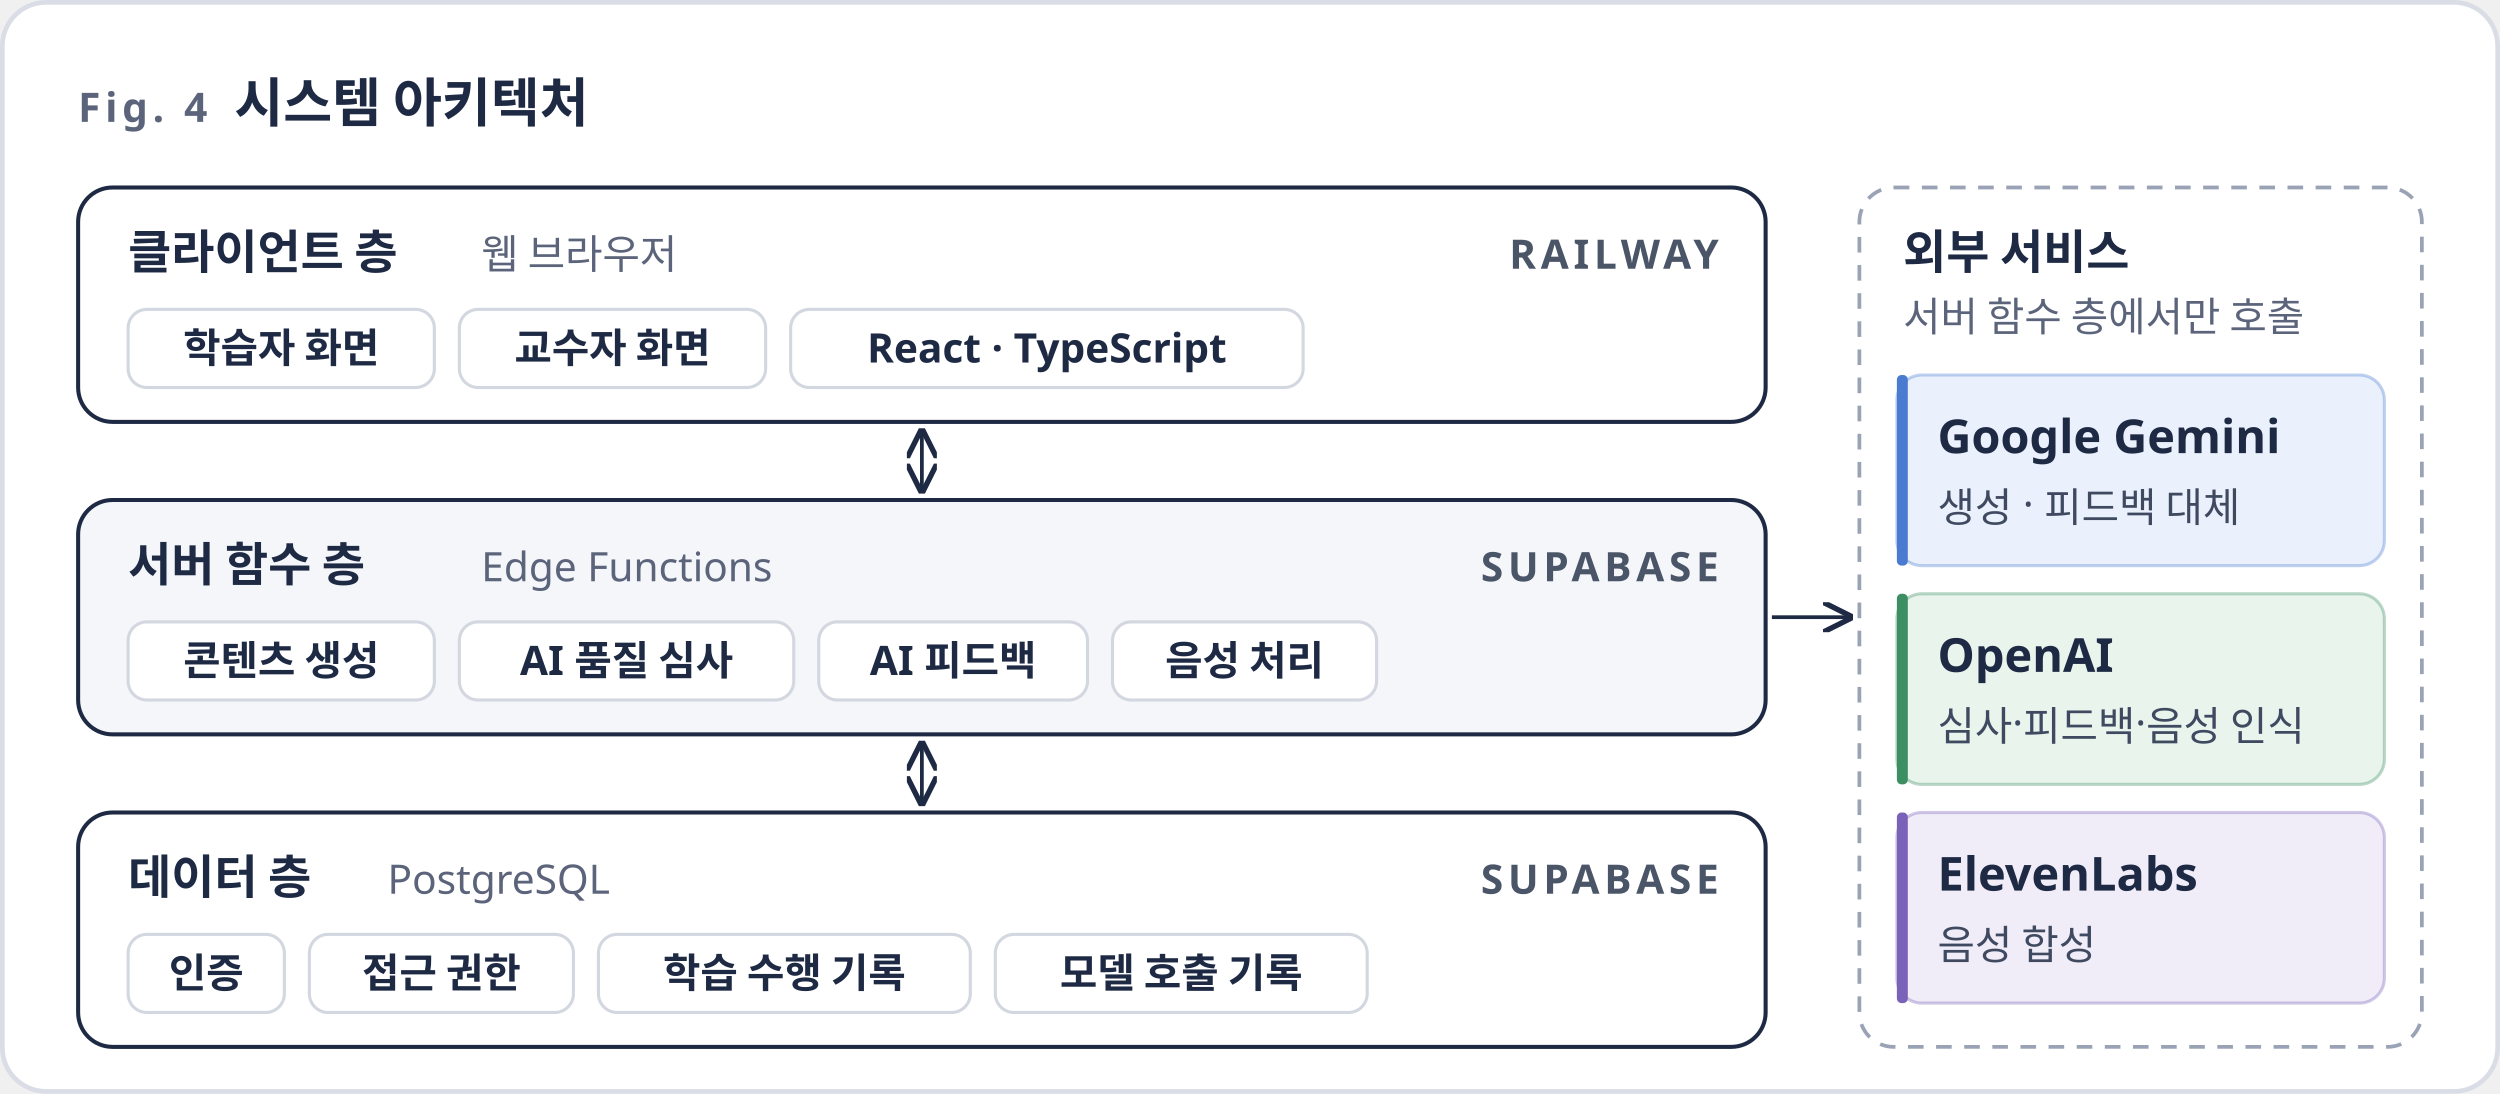
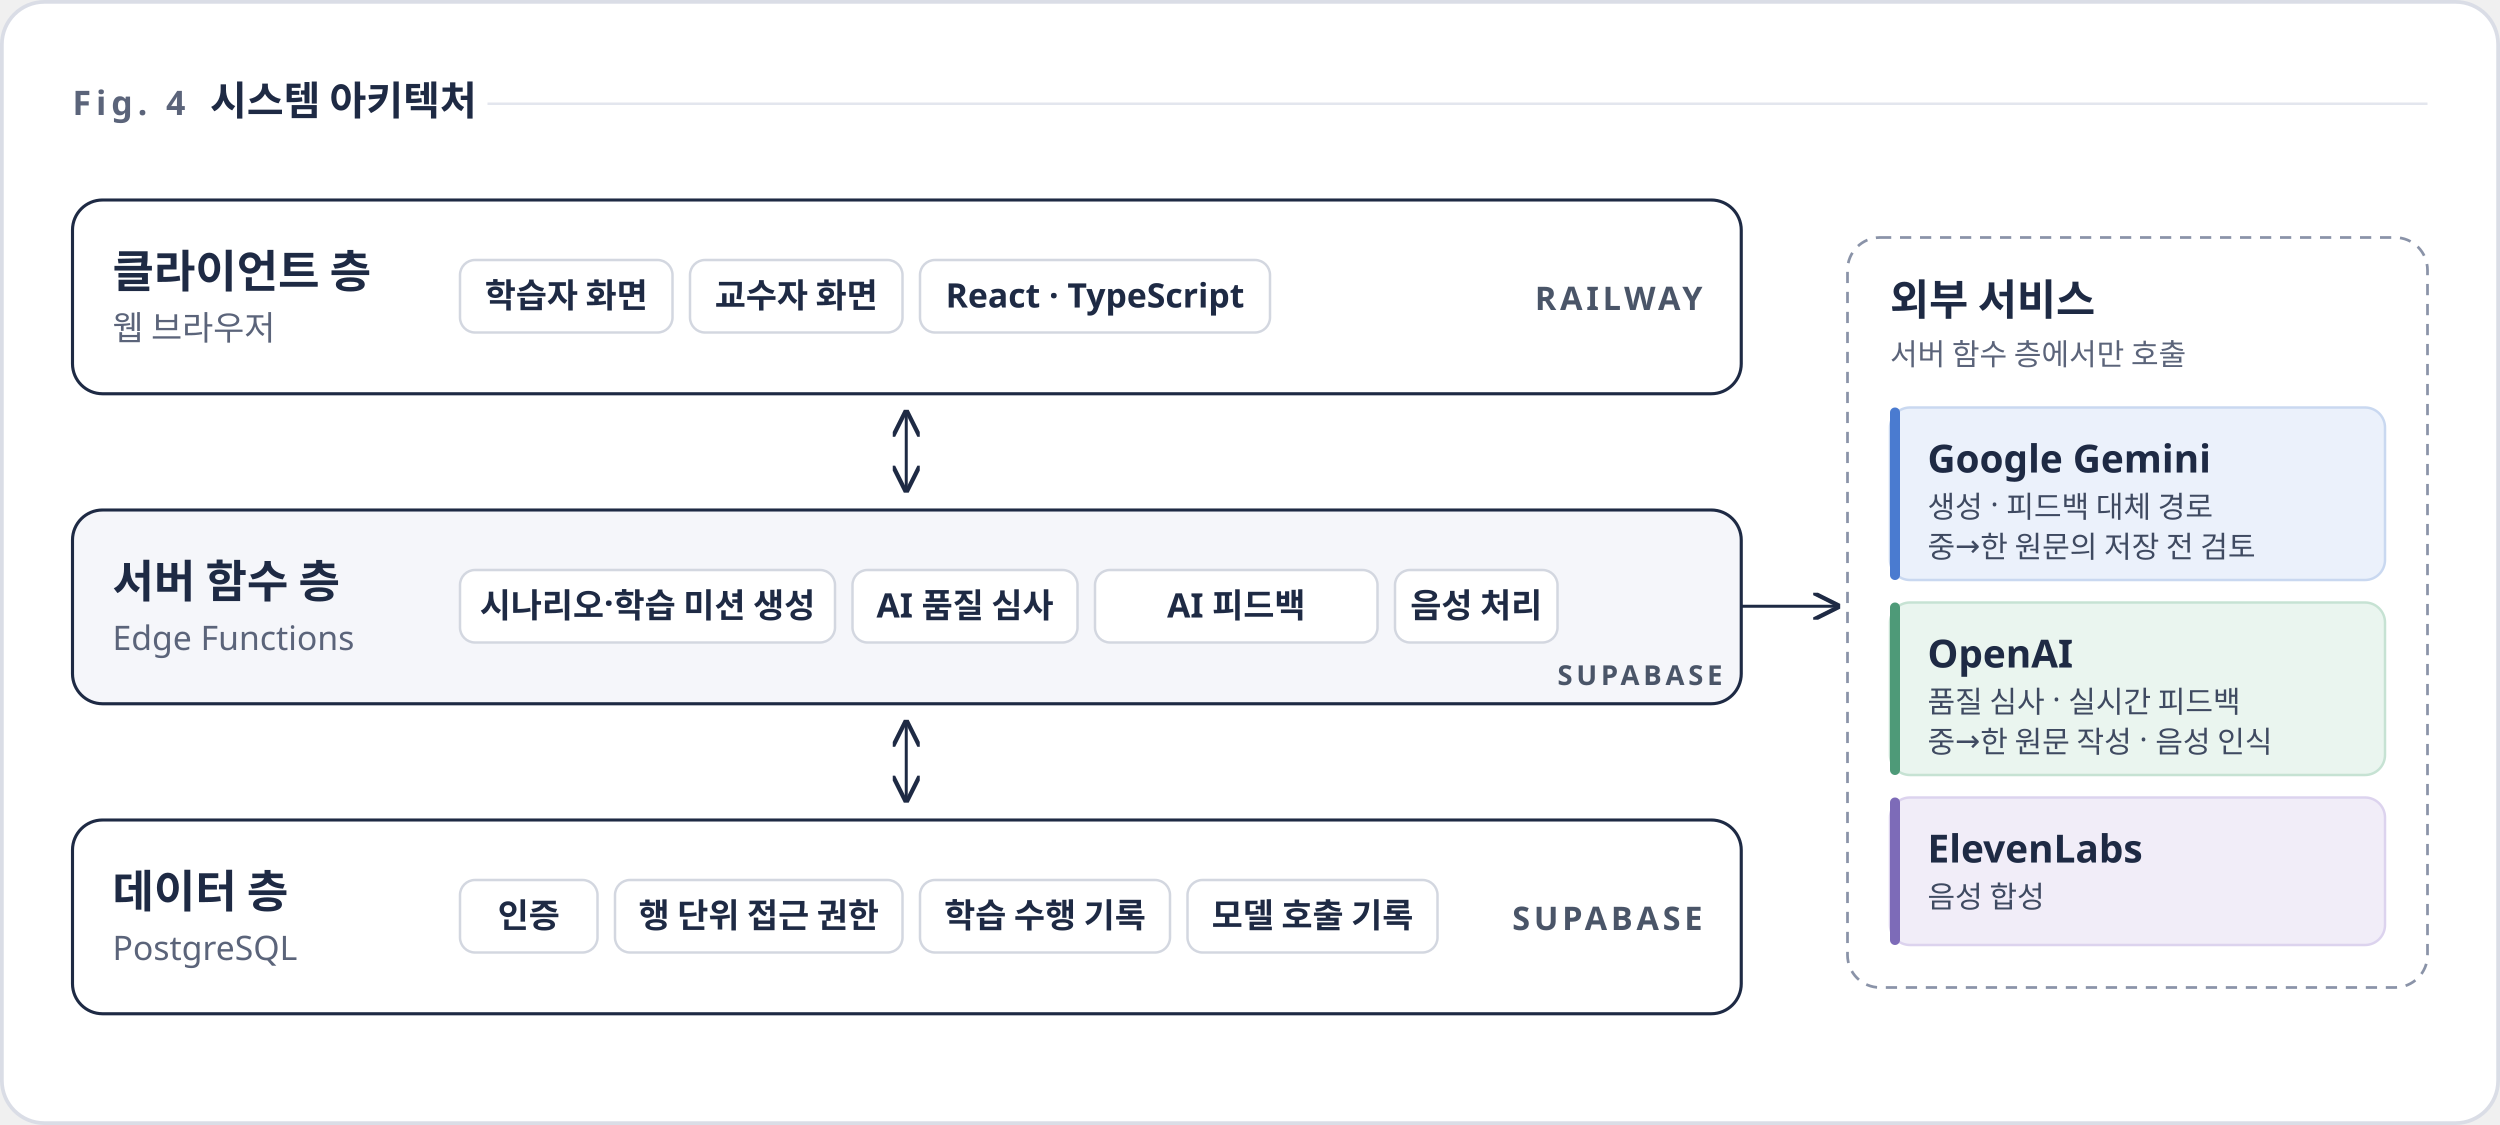
- <svg xmlns="http://www.w3.org/2000/svg" viewBox="0 0 1600 700" width="1600" height="700" font-family="Pretendard, 'Noto Sans KR', 'Malgun Gothic', sans-serif">
+ <svg xmlns="http://www.w3.org/2000/svg" viewBox="0 0 2000 900" width="2000" height="900" font-family="Pretendard, 'Noto Sans KR', 'Malgun Gothic', sans-serif">
  <defs>
-     <marker id="arrow" viewBox="0 0 10 10" refX="9" refY="5" markerWidth="8" markerHeight="8" orient="auto-start-reverse">
-       <path d="M0,0 L10,5 L0,10" fill="none" stroke="#1E2A44" stroke-width="1.8" />
+     <marker id="arrow" viewBox="0 0 10 10" refX="9" refY="5" markerWidth="9" markerHeight="9" orient="auto-start-reverse">
+       <path d="M0,0 L10,5 L0,10" fill="none" stroke="#1E2A44" stroke-width="1.6" />
    </marker>
    <style>
      .t { fill:#1E2A44; }
-       .h { font-size:30px; font-weight:800; fill:#1E2A44; }
-       .s { font-size:27px; fill:#3F4A61; }
-       .row { font-size:30px; font-weight:800; fill:#1E2A44; }
-       .rowsub { font-size:26px; fill:#5B647A; }
-       .chip { font-size:26px; font-weight:700; }
-       .leg { font-size:26px; fill:#3F4A61; }
+       .lay { font-size:36px; font-weight:800; fill:#1E2A44; }
+       .lays { font-size:27px; fill:#5B647A; }
+       .chip { font-size:27px; font-weight:700; fill:#1E2A44; }
+       .host { font-size:26px; font-weight:800; letter-spacing:3px; fill:#4A5568; }
+       .svc { font-size:31px; font-weight:800; fill:#1E2A44; }
+       .svcs { font-size:24px; fill:#3F4A61; }
      .line { stroke:#1E2A44; stroke-width:2.4; fill:none; }
-       .dline { stroke:#5B647A; stroke-width:2.4; fill:none; stroke-dasharray:10 8; }
    </style>
  </defs>
-   <rect x="1.5" y="1.5" width="1597" height="697" rx="28" fill="#FFFFFF" stroke="#DADDE6" stroke-width="3" />
-   <text x="50" y="78" font-size="26" font-weight="700" letter-spacing="3" fill="#5B647A">Fig. 4</text>
-   <text x="150" y="78" font-size="34" font-weight="800" class="t">시스템 아키텍처</text>
-   <rect x="50" y="120" width="1080" height="150" rx="22" fill="#FFFFFF" stroke="#1E2A44" stroke-width="2.6" />
-   <text x="82" y="172" text-anchor="start" class="h">클라이언트 층</text>
-   <text x="308" y="172" text-anchor="start" class="rowsub">웹 브라우저</text>
-   <text x="1100" y="172" text-anchor="end" class="rowsub" style="fill:#4A5568" font-weight="800" letter-spacing="3">RAILWAY</text>
-   <rect x="82" y="198" width="196" height="50" rx="12" fill="#FFFFFF" stroke="#D3D7E0" stroke-width="2" />
-   <text x="180.0" y="232" text-anchor="middle" class="chip" style="fill:#1E2A44">학습자 화면</text>
-   <rect x="294" y="198" width="196" height="50" rx="12" fill="#FFFFFF" stroke="#D3D7E0" stroke-width="2" />
-   <text x="392.0" y="232" text-anchor="middle" class="chip" style="fill:#1E2A44">교수자 화면</text>
-   <rect x="506" y="198" width="328" height="50" rx="12" fill="#FFFFFF" stroke="#D3D7E0" stroke-width="2" />
-   <text x="670.0" y="232" text-anchor="middle" class="chip" style="fill:#1E2A44">React · TypeScript</text>
-   <line x1="590.0" y1="276" x2="590.0" y2="314" class="line" marker-end="url(#arrow)" marker-start="url(#arrow)" />
-   <rect x="50" y="320" width="1080" height="150" rx="22" fill="#F4F6FA" stroke="#1E2A44" stroke-width="2.6" />
-   <text x="82" y="372" text-anchor="start" class="h">서버 함수 층</text>
-   <text x="308" y="372" text-anchor="start" class="rowsub">Edge Functions</text>
-   <text x="1100" y="372" text-anchor="end" class="rowsub" style="fill:#4A5568" font-weight="800" letter-spacing="3">SUPABASE</text>
-   <rect x="82" y="398" width="196" height="50" rx="12" fill="#FFFFFF" stroke="#D3D7E0" stroke-width="2" />
-   <text x="180.0" y="432" text-anchor="middle" class="chip" style="fill:#1E2A44">콘텐츠 생성</text>
-   <rect x="294" y="398" width="214" height="50" rx="12" fill="#FFFFFF" stroke="#D3D7E0" stroke-width="2" />
-   <text x="401.0" y="432" text-anchor="middle" class="chip" style="fill:#1E2A44">AI 품질 심사</text>
-   <rect x="524" y="398" width="172" height="50" rx="12" fill="#FFFFFF" stroke="#D3D7E0" stroke-width="2" />
-   <text x="610.0" y="432" text-anchor="middle" class="chip" style="fill:#1E2A44">AI 피드백</text>
-   <rect x="712" y="398" width="169" height="50" rx="12" fill="#FFFFFF" stroke="#D3D7E0" stroke-width="2" />
-   <text x="796.5" y="432" text-anchor="middle" class="chip" style="fill:#1E2A44">음성 처리</text>
-   <line x1="590.0" y1="476" x2="590.0" y2="514" class="line" marker-end="url(#arrow)" marker-start="url(#arrow)" />
-   <rect x="50" y="520" width="1080" height="150" rx="22" fill="#FFFFFF" stroke="#1E2A44" stroke-width="2.6" />
-   <text x="82" y="572" text-anchor="start" class="h">데이터 층</text>
-   <text x="248" y="572" text-anchor="start" class="rowsub">PostgreSQL</text>
-   <text x="1100" y="572" text-anchor="end" class="rowsub" style="fill:#4A5568" font-weight="800" letter-spacing="3">SUPABASE</text>
-   <rect x="82" y="598" width="100" height="50" rx="12" fill="#FFFFFF" stroke="#D3D7E0" stroke-width="2" />
-   <text x="132.0" y="632" text-anchor="middle" class="chip" style="fill:#1E2A44">인증</text>
-   <rect x="198" y="598" width="169" height="50" rx="12" fill="#FFFFFF" stroke="#D3D7E0" stroke-width="2" />
-   <text x="282.5" y="632" text-anchor="middle" class="chip" style="fill:#1E2A44">접근 권한</text>
-   <rect x="383" y="598" width="238" height="50" rx="12" fill="#FFFFFF" stroke="#D3D7E0" stroke-width="2" />
-   <text x="502.0" y="632" text-anchor="middle" class="chip" style="fill:#1E2A44">학습 수행 기록</text>
-   <rect x="637" y="598" width="238" height="50" rx="12" fill="#FFFFFF" stroke="#D3D7E0" stroke-width="2" />
-   <text x="756.0" y="632" text-anchor="middle" class="chip" style="fill:#1E2A44">모델 호출 기록</text>
-   <rect x="1190" y="120" width="360" height="550" rx="22" fill="none" stroke="#9AA3B5" stroke-width="2.4" stroke-dasharray="10 8" />
-   <text x="1218" y="172" text-anchor="start" class="h">외부 서비스</text>
-   <text x="1218" y="212" text-anchor="start" class="rowsub">서버 함수 층에서만 호출</text>
-   <rect x="1214" y="240" width="312" height="122" rx="16" fill="#EAF1FC" stroke="#4A7BD0" stroke-opacity="0.35" stroke-width="2" />
-   <rect x="1214" y="240" width="7" height="122" rx="3" fill="#4A7BD0" />
-   <text x="1240" y="290" text-anchor="start" class="h">Google Gemini</text>
-   <text x="1240" y="334" text-anchor="start" class="rowsub" style="fill:#3F4A61">생성 · 피드백 대체</text>
-   <rect x="1214" y="380" width="312" height="122" rx="16" fill="#E8F4EC" stroke="#3E8E63" stroke-opacity="0.35" stroke-width="2" />
-   <rect x="1214" y="380" width="7" height="122" rx="3" fill="#3E8E63" />
-   <text x="1240" y="430" text-anchor="start" class="h">OpenAI</text>
-   <text x="1240" y="474" text-anchor="start" class="rowsub" style="fill:#3F4A61">심사·피드백·음성 인식</text>
-   <rect x="1214" y="520" width="312" height="122" rx="16" fill="#F0ECF8" stroke="#7A62B8" stroke-opacity="0.35" stroke-width="2" />
-   <rect x="1214" y="520" width="7" height="122" rx="3" fill="#7A62B8" />
-   <text x="1240" y="570" text-anchor="start" class="h">ElevenLabs</text>
-   <text x="1240" y="614" text-anchor="start" class="rowsub" style="fill:#3F4A61">음성 합성</text>
-   <line x1="1134" y1="395" x2="1184" y2="395" class="line" marker-end="url(#arrow)" />
+   <rect x="1.5" y="1.5" width="1997" height="897" rx="34" fill="#FFFFFF" stroke="#DADDE6" stroke-width="3" />
+   <text x="58" y="92" font-size="27" font-weight="700" letter-spacing="4" fill="#5B647A">Fig. 4</text>
+   <text x="168" y="92" font-size="32" font-weight="800" class="t">시스템 아키텍처</text>
+   <line x1="390" y1="83" x2="1942" y2="83" stroke="#E3E6EE" stroke-width="2" />
+   <rect x="58" y="160" width="1335" height="155" rx="24" fill="#FFFFFF" stroke="#1E2A44" stroke-width="2.5" />
+   <text x="90" y="230" class="lay">클라이언트 층</text>
+   <text x="90" y="272" class="lays">웹 브라우저</text>
+   <g>
+     <rect x="368" y="208" width="170" height="58" rx="12" fill="#FFFFFF" stroke="#D3D7E0" stroke-width="2" />
+     <text x="453" y="246" text-anchor="middle" class="chip">학습자 화면</text>
+     <rect x="552" y="208" width="170" height="58" rx="12" fill="#FFFFFF" stroke="#D3D7E0" stroke-width="2" />
+     <text x="637" y="246" text-anchor="middle" class="chip">교수자 화면</text>
+     <rect x="736" y="208" width="280" height="58" rx="12" fill="#FFFFFF" stroke="#D3D7E0" stroke-width="2" />
+     <text x="876" y="246" text-anchor="middle" class="chip">React · TypeScript</text>
+   </g>
+   <text x="1362" y="248" text-anchor="end" class="host">RAILWAY</text>
+   <line x1="725" y1="330" x2="725" y2="392" class="line" marker-start="url(#arrow)" marker-end="url(#arrow)" />
+   <rect x="58" y="408" width="1335" height="155" rx="24" fill="#F5F6FA" stroke="#1E2A44" stroke-width="2.5" />
+   <text x="90" y="478" class="lay">서버 함수 층</text>
+   <text x="90" y="520" class="lays">Edge Functions</text>
+   <g>
+     <rect x="368" y="456" width="300" height="58" rx="12" fill="#FFFFFF" stroke="#D3D7E0" stroke-width="2" />
+     <text x="518" y="494" text-anchor="middle" class="chip">시나리오·학습 미션 생성</text>
+     <rect x="682" y="456" width="180" height="58" rx="12" fill="#FFFFFF" stroke="#D3D7E0" stroke-width="2" />
+     <text x="772" y="494" text-anchor="middle" class="chip">AI 품질 심사</text>
+     <rect x="876" y="456" width="226" height="58" rx="12" fill="#FFFFFF" stroke="#D3D7E0" stroke-width="2" />
+     <text x="989" y="494" text-anchor="middle" class="chip">AI 피드백</text>
+     <rect x="1116" y="456" width="130" height="58" rx="12" fill="#FFFFFF" stroke="#D3D7E0" stroke-width="2" />
+     <text x="1181" y="494" text-anchor="middle" class="chip">음성 처리</text>
+   </g>
+   <text x="1378" y="548" text-anchor="end" font-size="22" font-weight="800" letter-spacing="3" fill="#4A5568">SUPABASE</text>
+   <line x1="725" y1="578" x2="725" y2="640" class="line" marker-start="url(#arrow)" marker-end="url(#arrow)" />
+   <rect x="58" y="656" width="1335" height="155" rx="24" fill="#FFFFFF" stroke="#1E2A44" stroke-width="2.5" />
+   <text x="90" y="726" class="lay">데이터 층</text>
+   <text x="90" y="768" class="lays">PostgreSQL</text>
+   <g>
+     <rect x="368" y="704" width="110" height="58" rx="12" fill="#FFFFFF" stroke="#D3D7E0" stroke-width="2" />
+     <text x="423" y="742" text-anchor="middle" class="chip">인증</text>
+     <rect x="492" y="704" width="230" height="58" rx="12" fill="#FFFFFF" stroke="#D3D7E0" stroke-width="2" />
+     <text x="607" y="742" text-anchor="middle" class="chip">행 단위 접근 권한</text>
+     <rect x="736" y="704" width="200" height="58" rx="12" fill="#FFFFFF" stroke="#D3D7E0" stroke-width="2" />
+     <text x="836" y="742" text-anchor="middle" class="chip">학습 수행 기록</text>
+     <rect x="950" y="704" width="200" height="58" rx="12" fill="#FFFFFF" stroke="#D3D7E0" stroke-width="2" />
+     <text x="1050" y="742" text-anchor="middle" class="chip">모델 호출 기록</text>
+   </g>
+   <text x="1362" y="744" text-anchor="end" class="host">SUPABASE</text>
+   <line x1="1393" y1="485" x2="1470" y2="485" class="line" marker-end="url(#arrow)" />
+   <rect x="1478" y="190" width="464" height="600" rx="26" fill="#FFFFFF" stroke="#8A93A8" stroke-width="2.2" stroke-dasharray="9 7" />
+   <text x="1512" y="252" font-size="34" font-weight="800" class="t">외부 서비스</text>
+   <text x="1512" y="292" font-size="24" fill="#5B647A">서버 함수 층에서만 호출</text>
+   <rect x="1512" y="326" width="396" height="138" rx="16" fill="#EBF1FB" stroke="#C9D8F0" stroke-width="2" />
+   <rect x="1512" y="326" width="8" height="138" rx="4" fill="#4A7BD0" />
+   <text x="1542" y="378" class="svc">Google Gemini</text>
+   <text x="1542" y="414" class="svcs">생성 · 피드백 대체 경로</text>
+   <text x="1542" y="446" class="svcs">중→한 원문의 저장 전 검토</text>
+   <rect x="1512" y="482" width="396" height="138" rx="16" fill="#EAF5EF" stroke="#C6E2D3" stroke-width="2" />
+   <rect x="1512" y="482" width="8" height="138" rx="4" fill="#4E9A78" />
+   <text x="1542" y="534" class="svc">OpenAI</text>
+   <text x="1542" y="570" class="svcs">품질 심사 · 실시간 피드백</text>
+   <text x="1542" y="602" class="svcs">중→한 원문 작성 · 음성 인식</text>
+   <rect x="1512" y="638" width="396" height="118" rx="16" fill="#F1EDF8" stroke="#DCD3EE" stroke-width="2" />
+   <rect x="1512" y="638" width="8" height="118" rx="4" fill="#7D6BB8" />
+   <text x="1542" y="690" class="svc">ElevenLabs</text>
+   <text x="1542" y="726" class="svcs">음성 합성</text>
</svg>
